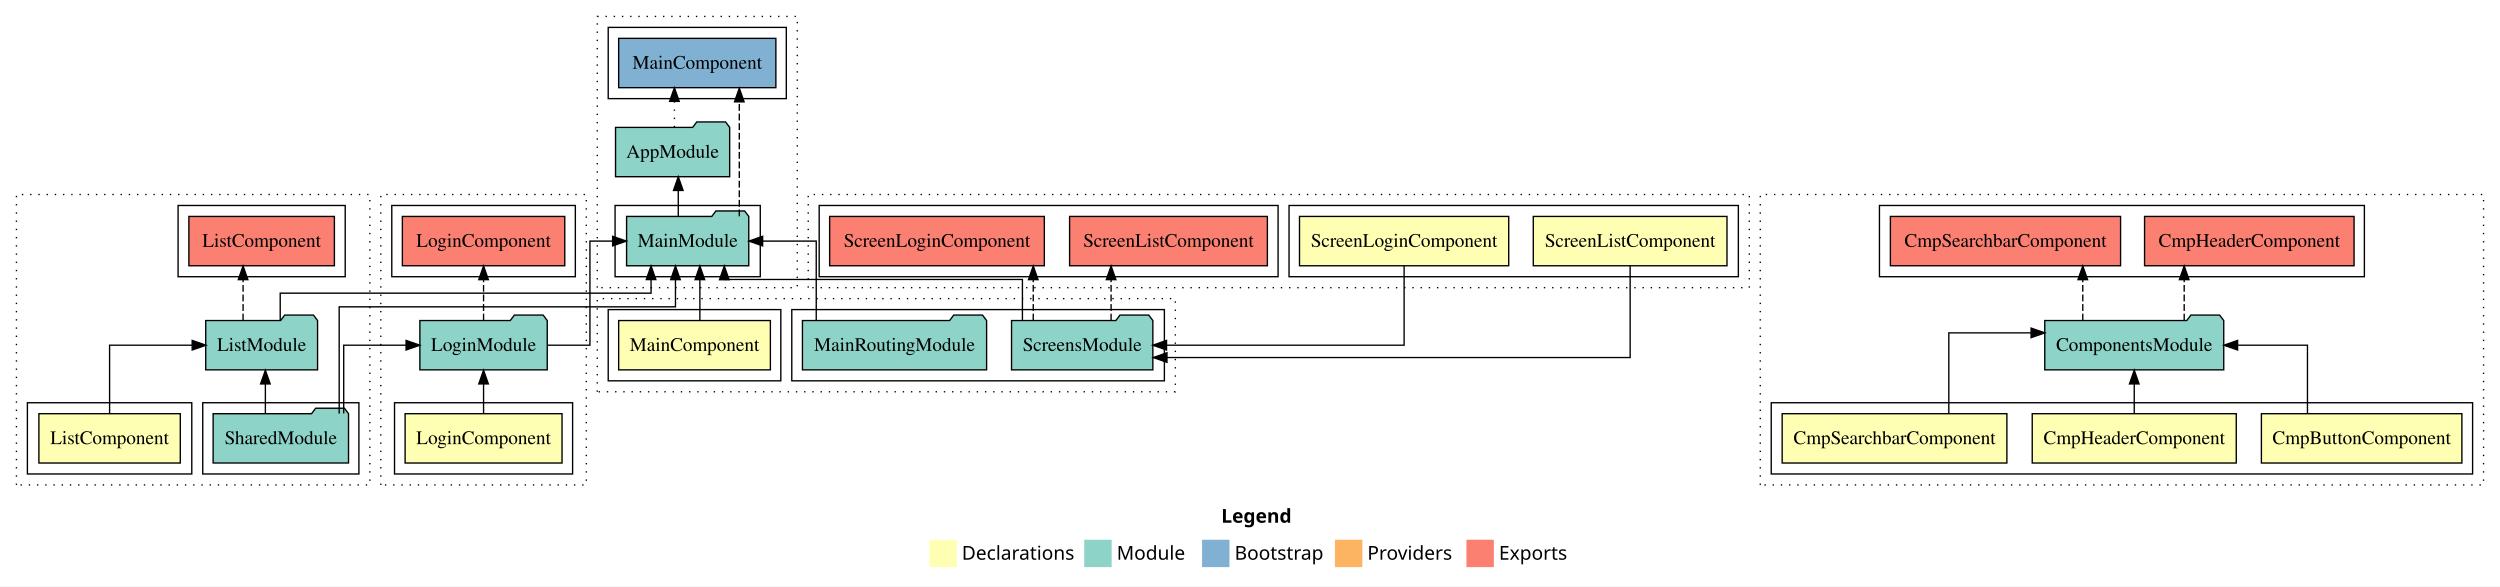
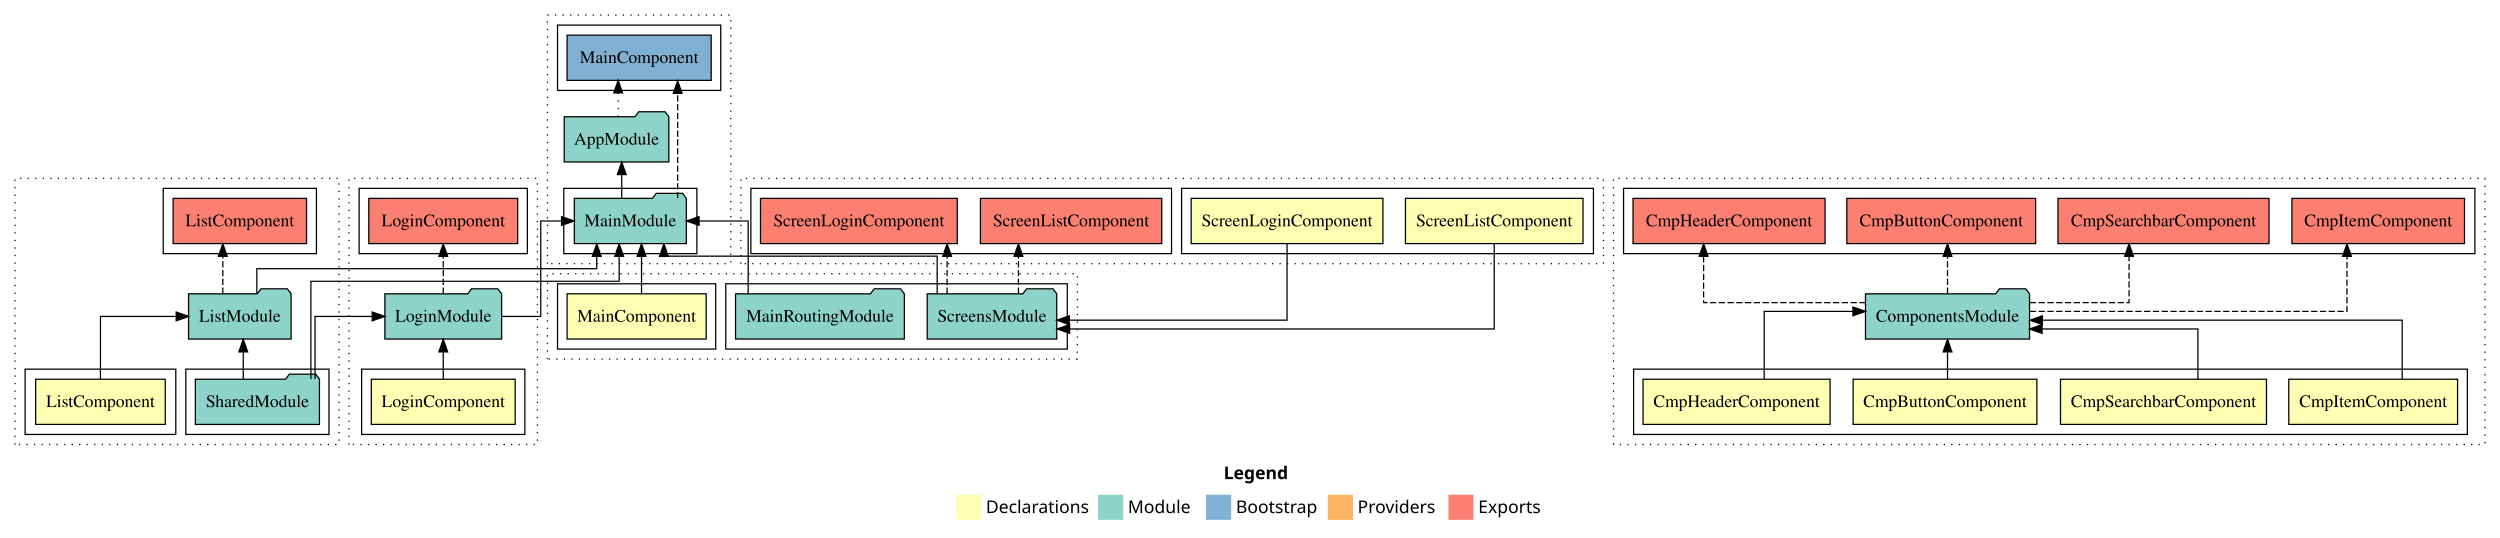
- <svg xmlns="http://www.w3.org/2000/svg" width="1825pt" height="428pt" viewBox="0.00 0.00 1825.00 428.00">
+ <svg xmlns="http://www.w3.org/2000/svg" width="1991pt" height="428pt" viewBox="0.00 0.00 1991.00 428.00">
  <g id="graph0" class="graph" transform="scale(1 1) rotate(0) translate(4 424)">
-     <polygon fill="#ffffff" stroke="transparent" points="-4,4 -4,-424 1821,-424 1821,4 -4,4" />
-     <text text-anchor="start" x="887.509" y="-42.4" font-family="sans-serif" font-weight="bold" font-size="14.00" fill="#000000">Legend</text>
-     <polygon fill="#ffffb3" stroke="transparent" points="674.5,-10 674.5,-30 694.5,-30 694.5,-10 674.5,-10" />
-     <text text-anchor="start" x="698.129" y="-15.4" font-family="sans-serif" font-size="14.00" fill="#000000">  Declarations</text>
-     <polygon fill="#8dd3c7" stroke="transparent" points="787.5,-10 787.5,-30 807.5,-30 807.5,-10 787.5,-10" />
-     <text text-anchor="start" x="811.225" y="-15.4" font-family="sans-serif" font-size="14.00" fill="#000000">  Module</text>
-     <polygon fill="#80b1d3" stroke="transparent" points="873.5,-10 873.5,-30 893.5,-30 893.5,-10 873.5,-10" />
-     <text text-anchor="start" x="897.281" y="-15.4" font-family="sans-serif" font-size="14.00" fill="#000000">  Bootstrap</text>
-     <polygon fill="#fdb462" stroke="transparent" points="970.5,-10 970.5,-30 990.5,-30 990.5,-10 970.5,-10" />
-     <text text-anchor="start" x="994.173" y="-15.4" font-family="sans-serif" font-size="14.00" fill="#000000">  Providers</text>
-     <polygon fill="#fb8072" stroke="transparent" points="1066.5,-10 1066.5,-30 1086.5,-30 1086.5,-10 1066.5,-10" />
-     <text text-anchor="start" x="1090.226" y="-15.4" font-family="sans-serif" font-size="14.00" fill="#000000">  Exports</text>
+     <polygon fill="#ffffff" stroke="transparent" points="-4,4 -4,-424 1987,-424 1987,4 -4,4" />
+     <text text-anchor="start" x="970.509" y="-42.4" font-family="sans-serif" font-weight="bold" font-size="14.00" fill="#000000">Legend</text>
+     <polygon fill="#ffffb3" stroke="transparent" points="757.5,-10 757.5,-30 777.5,-30 777.5,-10 757.5,-10" />
+     <text text-anchor="start" x="781.129" y="-15.4" font-family="sans-serif" font-size="14.00" fill="#000000">  Declarations</text>
+     <polygon fill="#8dd3c7" stroke="transparent" points="870.5,-10 870.5,-30 890.5,-30 890.5,-10 870.5,-10" />
+     <text text-anchor="start" x="894.225" y="-15.4" font-family="sans-serif" font-size="14.00" fill="#000000">  Module</text>
+     <polygon fill="#80b1d3" stroke="transparent" points="956.5,-10 956.5,-30 976.5,-30 976.5,-10 956.5,-10" />
+     <text text-anchor="start" x="980.281" y="-15.4" font-family="sans-serif" font-size="14.00" fill="#000000">  Bootstrap</text>
+     <polygon fill="#fdb462" stroke="transparent" points="1053.5,-10 1053.5,-30 1073.5,-30 1073.5,-10 1053.5,-10" />
+     <text text-anchor="start" x="1077.173" y="-15.4" font-family="sans-serif" font-size="14.00" fill="#000000">  Providers</text>
+     <polygon fill="#fb8072" stroke="transparent" points="1149.5,-10 1149.5,-30 1169.5,-30 1169.5,-10 1149.5,-10" />
+     <text text-anchor="start" x="1173.226" y="-15.4" font-family="sans-serif" font-size="14.00" fill="#000000">  Exports</text>
    <g id="clust1" class="cluster">
      <polygon fill="none" stroke="#000000" stroke-dasharray="1,5" points="432,-214 432,-412 578,-412 578,-214 432,-214" />
    </g>
    <g id="clust3" class="cluster">
      <polygon fill="none" stroke="#000000" points="445,-222 445,-274 551,-274 551,-222 445,-222" />
    </g>
    <g id="clust5" class="cluster">
      <polygon fill="none" stroke="#000000" points="440,-352 440,-404 570,-404 570,-352 440,-352" />
    </g>
    <g id="clust7" class="cluster">
-       <polygon fill="none" stroke="#000000" stroke-dasharray="1,5" points="1281,-70 1281,-282 1809,-282 1809,-70 1281,-70" />
+       <polygon fill="none" stroke="#000000" stroke-dasharray="1,5" points="1281,-70 1281,-282 1975,-282 1975,-70 1281,-70" />
    </g>
    <g id="clust8" class="cluster">
-       <polygon fill="none" stroke="#000000" points="1289,-78 1289,-130 1801,-130 1801,-78 1289,-78" />
-     </g>
-     <g id="clust13" class="cluster">
-       <polygon fill="none" stroke="#000000" points="1368,-222 1368,-274 1722,-274 1722,-222 1368,-222" />
-     </g>
-     <g id="clust16" class="cluster">
+       <polygon fill="none" stroke="#000000" points="1297,-78 1297,-130 1961,-130 1961,-78 1297,-78" />
+     </g>
+     <g id="clust14" class="cluster">
+       <polygon fill="none" stroke="#000000" points="1289,-222 1289,-274 1967,-274 1967,-222 1289,-222" />
+     </g>
+     <g id="clust17" class="cluster">
      <polygon fill="none" stroke="#000000" stroke-dasharray="1,5" points="8,-70 8,-282 266,-282 266,-70 8,-70" />
    </g>
-     <g id="clust17" class="cluster">
+     <g id="clust18" class="cluster">
      <polygon fill="none" stroke="#000000" points="16,-78 16,-130 136,-130 136,-78 16,-78" />
    </g>
-     <g id="clust19" class="cluster">
+     <g id="clust20" class="cluster">
      <polygon fill="none" stroke="#000000" points="144,-78 144,-130 258,-130 258,-78 144,-78" />
    </g>
-     <g id="clust20" class="cluster">
+     <g id="clust21" class="cluster">
      <polygon fill="none" stroke="#000000" points="126,-222 126,-274 248,-274 248,-222 126,-222" />
    </g>
-     <g id="clust23" class="cluster">
+     <g id="clust24" class="cluster">
      <polygon fill="none" stroke="#000000" stroke-dasharray="1,5" points="274,-70 274,-282 424,-282 424,-70 274,-70" />
    </g>
-     <g id="clust24" class="cluster">
+     <g id="clust25" class="cluster">
      <polygon fill="none" stroke="#000000" points="284,-78 284,-130 414,-130 414,-78 284,-78" />
    </g>
-     <g id="clust27" class="cluster">
+     <g id="clust28" class="cluster">
      <polygon fill="none" stroke="#000000" points="282,-222 282,-274 416,-274 416,-222 282,-222" />
    </g>
-     <g id="clust30" class="cluster">
+     <g id="clust31" class="cluster">
      <polygon fill="none" stroke="#000000" stroke-dasharray="1,5" points="432,-138 432,-206 854,-206 854,-138 432,-138" />
    </g>
-     <g id="clust31" class="cluster">
+     <g id="clust32" class="cluster">
      <polygon fill="none" stroke="#000000" points="440,-146 440,-198 566,-198 566,-146 440,-146" />
    </g>
-     <g id="clust33" class="cluster">
+     <g id="clust34" class="cluster">
      <polygon fill="none" stroke="#000000" points="574,-146 574,-198 846,-198 846,-146 574,-146" />
    </g>
-     <g id="clust43" class="cluster">
+     <g id="clust44" class="cluster">
      <polygon fill="none" stroke="#000000" stroke-dasharray="1,5" points="586,-214 586,-282 1273,-282 1273,-214 586,-214" />
    </g>
-     <g id="clust44" class="cluster">
+     <g id="clust45" class="cluster">
      <polygon fill="none" stroke="#000000" points="937,-222 937,-274 1265,-274 1265,-222 937,-222" />
    </g>
-     <g id="clust48" class="cluster">
+     <g id="clust49" class="cluster">
      <polygon fill="none" stroke="#000000" points="594,-222 594,-274 929,-274 929,-222 594,-222" />
    </g>
    <g id="node1" class="node">
      <polygon fill="#8dd3c7" stroke="#000000" points="542.6,-266 539.6,-270 518.6,-270 515.6,-266 453.4,-266 453.4,-230 542.6,-230 542.6,-266" />
      <text text-anchor="middle" x="498" y="-243.8" font-family="Times,serif" font-size="14.00" fill="#000000">MainModule</text>
    </g>
    <g id="node2" class="node">
      <polygon fill="#8dd3c7" stroke="#000000" points="528.657,-331 525.657,-335 504.657,-335 501.657,-331 445.343,-331 445.343,-295 528.657,-295 528.657,-331" />
      <text text-anchor="middle" x="487" y="-308.8" font-family="Times,serif" font-size="14.00" fill="#000000">AppModule</text>
    </g>
    <g id="edge1" class="edge">
      <path fill="none" stroke="#000000" d="M491.139,-266.106C491.139,-266.106 491.139,-284.991 491.139,-284.991" />
      <polygon fill="#000000" stroke="#000000" points="487.639,-284.991 491.139,-294.991 494.639,-284.991 487.639,-284.991" />
    </g>
    <g id="node3" class="node">
      <polygon fill="#80b1d3" stroke="#000000" points="562.383,-396 447.617,-396 447.617,-360 562.383,-360 562.383,-396" />
      <text text-anchor="middle" x="505" y="-373.8" font-family="Times,serif" font-size="14.00" fill="#000000">MainComponent </text>
    </g>
-     <g id="edge20" class="edge">
+     <g id="edge23" class="edge">
      <path fill="none" stroke="#000000" stroke-dasharray="5,2" d="M535.689,-266.076C535.689,-266.076 535.689,-349.659 535.689,-349.659" />
      <polygon fill="#000000" stroke="#000000" points="532.189,-349.659 535.689,-359.659 539.189,-349.659 532.189,-349.659" />
    </g>
    <g id="edge2" class="edge">
      <path fill="none" stroke="#000000" stroke-dasharray="1,5" d="M488.319,-331.106C488.319,-331.106 488.319,-349.991 488.319,-349.991" />
      <polygon fill="#000000" stroke="#000000" points="484.819,-349.991 488.319,-359.991 491.819,-349.991 484.819,-349.991" />
    </g>
    <g id="node4" class="node">
-       <polygon fill="#ffffb3" stroke="#000000" points="1793.178,-122 1646.822,-122 1646.822,-86 1793.178,-86 1793.178,-122" />
-       <text text-anchor="middle" x="1720" y="-99.8" font-family="Times,serif" font-size="14.00" fill="#000000">CmpButtonComponent</text>
+       <polygon fill="#ffffb3" stroke="#000000" points="1618.178,-122 1471.822,-122 1471.822,-86 1618.178,-86 1618.178,-122" />
+       <text text-anchor="middle" x="1545" y="-99.8" font-family="Times,serif" font-size="14.00" fill="#000000">CmpButtonComponent</text>
+     </g>
+     <g id="node8" class="node">
+       <polygon fill="#8dd3c7" stroke="#000000" points="1612.327,-190 1609.327,-194 1588.327,-194 1585.327,-190 1481.673,-190 1481.673,-154 1612.327,-154 1612.327,-190" />
+       <text text-anchor="middle" x="1547" y="-167.8" font-family="Times,serif" font-size="14.00" fill="#000000">ComponentsModule</text>
+     </g>
+     <g id="edge3" class="edge">
+       <path fill="none" stroke="#000000" d="M1547,-122.223C1547,-122.223 1547,-143.727 1547,-143.727" />
+       <polygon fill="#000000" stroke="#000000" points="1543.5,-143.727 1547,-153.727 1550.5,-143.727 1543.5,-143.727" />
+     </g>
+     <g id="node5" class="node">
+       <polygon fill="#ffffb3" stroke="#000000" points="1453.471,-122 1304.529,-122 1304.529,-86 1453.471,-86 1453.471,-122" />
+       <text text-anchor="middle" x="1379" y="-99.8" font-family="Times,serif" font-size="14.00" fill="#000000">CmpHeaderComponent</text>
+     </g>
+     <g id="edge4" class="edge">
+       <path fill="none" stroke="#000000" d="M1400.995,-122.169C1400.995,-143.498 1400.995,-176 1400.995,-176 1400.995,-176 1471.684,-176 1471.684,-176" />
+       <polygon fill="#000000" stroke="#000000" points="1471.684,-179.5 1481.684,-176 1471.684,-172.5 1471.684,-179.5" />
+     </g>
+     <g id="node6" class="node">
+       <polygon fill="#ffffb3" stroke="#000000" points="1953.216,-122 1818.784,-122 1818.784,-86 1953.216,-86 1953.216,-122" />
+       <text text-anchor="middle" x="1886" y="-99.8" font-family="Times,serif" font-size="14.00" fill="#000000">CmpItemComponent</text>
+     </g>
+     <g id="edge5" class="edge">
+       <path fill="none" stroke="#000000" d="M1909.119,-122.106C1909.119,-141.339 1909.119,-169 1909.119,-169 1909.119,-169 1622.577,-169 1622.577,-169" />
+       <polygon fill="#000000" stroke="#000000" points="1622.577,-165.5 1612.577,-169 1622.577,-172.5 1622.577,-165.5" />
    </g>
    <g id="node7" class="node">
-       <polygon fill="#8dd3c7" stroke="#000000" points="1619.327,-190 1616.327,-194 1595.327,-194 1592.327,-190 1488.673,-190 1488.673,-154 1619.327,-154 1619.327,-190" />
-       <text text-anchor="middle" x="1554" y="-167.8" font-family="Times,serif" font-size="14.00" fill="#000000">ComponentsModule</text>
-     </g>
-     <g id="edge3" class="edge">
-       <path fill="none" stroke="#000000" d="M1680.448,-122.223C1680.448,-142.365 1680.448,-172 1680.448,-172 1680.448,-172 1629.447,-172 1629.447,-172" />
-       <polygon fill="#000000" stroke="#000000" points="1629.447,-168.5 1619.447,-172 1629.446,-175.5 1629.447,-168.5" />
-     </g>
-     <g id="node5" class="node">
-       <polygon fill="#ffffb3" stroke="#000000" points="1628.471,-122 1479.529,-122 1479.529,-86 1628.471,-86 1628.471,-122" />
-       <text text-anchor="middle" x="1554" y="-99.8" font-family="Times,serif" font-size="14.00" fill="#000000">CmpHeaderComponent</text>
-     </g>
-     <g id="edge4" class="edge">
-       <path fill="none" stroke="#000000" d="M1554,-122.223C1554,-122.223 1554,-143.727 1554,-143.727" />
-       <polygon fill="#000000" stroke="#000000" points="1550.5,-143.727 1554,-153.727 1557.5,-143.727 1550.5,-143.727" />
-     </g>
-     <g id="node6" class="node">
-       <polygon fill="#ffffb3" stroke="#000000" points="1461.023,-122 1296.977,-122 1296.977,-86 1461.023,-86 1461.023,-122" />
-       <text text-anchor="middle" x="1379" y="-99.8" font-family="Times,serif" font-size="14.00" fill="#000000">CmpSearchbarComponent</text>
-     </g>
-     <g id="edge5" class="edge">
-       <path fill="none" stroke="#000000" d="M1418.625,-122.248C1418.625,-145.018 1418.625,-181 1418.625,-181 1418.625,-181 1478.692,-181 1478.692,-181" />
-       <polygon fill="#000000" stroke="#000000" points="1478.692,-184.5 1488.692,-181 1478.692,-177.5 1478.692,-184.5" />
-     </g>
-     <g id="node8" class="node">
-       <polygon fill="#fb8072" stroke="#000000" points="1714.471,-266 1561.529,-266 1561.529,-230 1714.471,-230 1714.471,-266" />
-       <text text-anchor="middle" x="1638" y="-243.8" font-family="Times,serif" font-size="14.00" fill="#000000">CmpHeaderComponent </text>
+       <polygon fill="#ffffb3" stroke="#000000" points="1801.023,-122 1636.977,-122 1636.977,-86 1801.023,-86 1801.023,-122" />
+       <text text-anchor="middle" x="1719" y="-99.8" font-family="Times,serif" font-size="14.00" fill="#000000">CmpSearchbarComponent</text>
    </g>
    <g id="edge6" class="edge">
-       <path fill="none" stroke="#000000" stroke-dasharray="5,2" d="M1590.464,-190.011C1590.464,-190.011 1590.464,-219.855 1590.464,-219.855" />
-       <polygon fill="#000000" stroke="#000000" points="1586.964,-219.855 1590.464,-229.855 1593.964,-219.855 1586.964,-219.855" />
+       <path fill="none" stroke="#000000" d="M1746.42,-122.034C1746.42,-139.06 1746.42,-162 1746.42,-162 1746.42,-162 1622.298,-162 1622.298,-162" />
+       <polygon fill="#000000" stroke="#000000" points="1622.298,-158.5 1612.298,-162 1622.298,-165.5 1622.298,-158.5" />
    </g>
    <g id="node9" class="node">
-       <polygon fill="#fb8072" stroke="#000000" points="1544.022,-266 1375.978,-266 1375.978,-230 1544.022,-230 1544.022,-266" />
-       <text text-anchor="middle" x="1460" y="-243.8" font-family="Times,serif" font-size="14.00" fill="#000000">CmpSearchbarComponent </text>
+       <polygon fill="#fb8072" stroke="#000000" points="1617.178,-266 1466.822,-266 1466.822,-230 1617.178,-230 1617.178,-266" />
+       <text text-anchor="middle" x="1542" y="-243.8" font-family="Times,serif" font-size="14.00" fill="#000000">CmpButtonComponent </text>
    </g>
    <g id="edge7" class="edge">
-       <path fill="none" stroke="#000000" stroke-dasharray="5,2" d="M1516.424,-190.011C1516.424,-190.011 1516.424,-219.855 1516.424,-219.855" />
-       <polygon fill="#000000" stroke="#000000" points="1512.924,-219.855 1516.424,-229.855 1519.924,-219.855 1512.924,-219.855" />
+       <path fill="none" stroke="#000000" stroke-dasharray="5,2" d="M1547,-190.011C1547,-190.011 1547,-219.855 1547,-219.855" />
+       <polygon fill="#000000" stroke="#000000" points="1543.5,-219.855 1547,-229.855 1550.5,-219.855 1543.5,-219.855" />
    </g>
    <g id="node10" class="node">
+       <polygon fill="#fb8072" stroke="#000000" points="1449.471,-266 1296.529,-266 1296.529,-230 1449.471,-230 1449.471,-266" />
+       <text text-anchor="middle" x="1373" y="-243.8" font-family="Times,serif" font-size="14.00" fill="#000000">CmpHeaderComponent </text>
+     </g>
+     <g id="edge8" class="edge">
+       <path fill="none" stroke="#000000" stroke-dasharray="5,2" d="M1481.779,-183C1425.349,-183 1352.755,-183 1352.755,-183 1352.755,-183 1352.755,-219.894 1352.755,-219.894" />
+       <polygon fill="#000000" stroke="#000000" points="1349.255,-219.894 1352.755,-229.894 1356.255,-219.894 1349.255,-219.894" />
+     </g>
+     <g id="node11" class="node">
+       <polygon fill="#fb8072" stroke="#000000" points="1958.716,-266 1821.284,-266 1821.284,-230 1958.716,-230 1958.716,-266" />
+       <text text-anchor="middle" x="1890" y="-243.8" font-family="Times,serif" font-size="14.00" fill="#000000">CmpItemComponent </text>
+     </g>
+     <g id="edge9" class="edge">
+       <path fill="none" stroke="#000000" stroke-dasharray="5,2" d="M1612.531,-176C1705.66,-176 1865.131,-176 1865.131,-176 1865.131,-176 1865.131,-219.831 1865.131,-219.831" />
+       <polygon fill="#000000" stroke="#000000" points="1861.631,-219.831 1865.131,-229.831 1868.631,-219.831 1861.631,-219.831" />
+     </g>
+     <g id="node12" class="node">
+       <polygon fill="#fb8072" stroke="#000000" points="1803.022,-266 1634.978,-266 1634.978,-230 1803.022,-230 1803.022,-266" />
+       <text text-anchor="middle" x="1719" y="-243.8" font-family="Times,serif" font-size="14.00" fill="#000000">CmpSearchbarComponent </text>
+     </g>
+     <g id="edge10" class="edge">
+       <path fill="none" stroke="#000000" stroke-dasharray="5,2" d="M1612.522,-183C1650.775,-183 1691.58,-183 1691.58,-183 1691.58,-183 1691.58,-219.894 1691.58,-219.894" />
+       <polygon fill="#000000" stroke="#000000" points="1688.08,-219.894 1691.58,-229.894 1695.08,-219.894 1688.08,-219.894" />
+     </g>
+     <g id="node13" class="node">
      <polygon fill="#ffffb3" stroke="#000000" points="127.611,-122 24.389,-122 24.389,-86 127.611,-86 127.611,-122" />
      <text text-anchor="middle" x="76" y="-99.8" font-family="Times,serif" font-size="14.00" fill="#000000">ListComponent</text>
    </g>
-     <g id="node11" class="node">
+     <g id="node14" class="node">
      <polygon fill="#8dd3c7" stroke="#000000" points="227.829,-190 224.829,-194 203.829,-194 200.829,-190 146.171,-190 146.171,-154 227.829,-154 227.829,-190" />
      <text text-anchor="middle" x="187" y="-167.8" font-family="Times,serif" font-size="14.00" fill="#000000">ListModule</text>
    </g>
-     <g id="edge8" class="edge">
+     <g id="edge11" class="edge">
      <path fill="none" stroke="#000000" d="M76,-122.223C76,-142.365 76,-172 76,-172 76,-172 136.298,-172 136.298,-172" />
      <polygon fill="#000000" stroke="#000000" points="136.298,-175.5 146.298,-172 136.298,-168.5 136.298,-175.5" />
    </g>
-     <g id="edge15" class="edge">
+     <g id="edge18" class="edge">
      <path fill="none" stroke="#000000" d="M200.555,-190.11C200.555,-199.897 200.555,-210 200.555,-210 200.555,-210 471.27,-210 471.27,-210 471.27,-210 471.27,-219.89 471.27,-219.89" />
      <polygon fill="#000000" stroke="#000000" points="467.77,-219.89 471.27,-229.89 474.77,-219.89 467.77,-219.89" />
    </g>
-     <g id="node13" class="node">
+     <g id="node16" class="node">
      <polygon fill="#fb8072" stroke="#000000" points="240.112,-266 133.888,-266 133.888,-230 240.112,-230 240.112,-266" />
      <text text-anchor="middle" x="187" y="-243.8" font-family="Times,serif" font-size="14.00" fill="#000000">ListComponent </text>
    </g>
-     <g id="edge10" class="edge">
+     <g id="edge13" class="edge">
      <path fill="none" stroke="#000000" stroke-dasharray="5,2" d="M173.445,-190.011C173.445,-190.011 173.445,-219.855 173.445,-219.855" />
      <polygon fill="#000000" stroke="#000000" points="169.945,-219.855 173.445,-229.855 176.945,-219.855 169.945,-219.855" />
    </g>
-     <g id="node12" class="node">
+     <g id="node15" class="node">
      <polygon fill="#8dd3c7" stroke="#000000" points="250.423,-122 247.423,-126 226.423,-126 223.423,-122 151.577,-122 151.577,-86 250.423,-86 250.423,-122" />
      <text text-anchor="middle" x="201" y="-99.8" font-family="Times,serif" font-size="14.00" fill="#000000">SharedModule</text>
    </g>
-     <g id="edge19" class="edge">
+     <g id="edge22" class="edge">
      <path fill="none" stroke="#000000" d="M243.607,-122.057C243.607,-149.866 243.607,-200 243.607,-200 243.607,-200 489.09,-200 489.09,-200 489.09,-200 489.09,-219.853 489.09,-219.853" />
      <polygon fill="#000000" stroke="#000000" points="485.59,-219.853 489.09,-229.853 492.59,-219.853 485.59,-219.853" />
    </g>
-     <g id="edge9" class="edge">
+     <g id="edge12" class="edge">
      <path fill="none" stroke="#000000" d="M189.726,-122.223C189.726,-122.223 189.726,-143.727 189.726,-143.727" />
      <polygon fill="#000000" stroke="#000000" points="186.227,-143.727 189.726,-153.727 193.227,-143.727 186.227,-143.727" />
    </g>
-     <g id="node15" class="node">
+     <g id="node18" class="node">
      <polygon fill="#8dd3c7" stroke="#000000" points="395.493,-190 392.493,-194 371.493,-194 368.493,-190 302.507,-190 302.507,-154 395.493,-154 395.493,-190" />
      <text text-anchor="middle" x="349" y="-167.8" font-family="Times,serif" font-size="14.00" fill="#000000">LoginModule</text>
    </g>
-     <g id="edge12" class="edge">
+     <g id="edge15" class="edge">
      <path fill="none" stroke="#000000" d="M246.909,-122.223C246.909,-142.365 246.909,-172 246.909,-172 246.909,-172 292.436,-172 292.436,-172" />
      <polygon fill="#000000" stroke="#000000" points="292.436,-175.5 302.436,-172 292.436,-168.5 292.436,-175.5" />
    </g>
-     <g id="node14" class="node">
+     <g id="node17" class="node">
      <polygon fill="#ffffb3" stroke="#000000" points="406.276,-122 291.724,-122 291.724,-86 406.276,-86 406.276,-122" />
      <text text-anchor="middle" x="349" y="-99.8" font-family="Times,serif" font-size="14.00" fill="#000000">LoginComponent</text>
    </g>
-     <g id="edge11" class="edge">
+     <g id="edge14" class="edge">
      <path fill="none" stroke="#000000" d="M349,-122.223C349,-122.223 349,-143.727 349,-143.727" />
      <polygon fill="#000000" stroke="#000000" points="345.5,-143.727 349,-153.727 352.5,-143.727 345.5,-143.727" />
    </g>
-     <g id="edge16" class="edge">
+     <g id="edge19" class="edge">
      <path fill="none" stroke="#000000" d="M395.517,-172C412.055,-172 426.655,-172 426.655,-172 426.655,-172 426.655,-248 426.655,-248 426.655,-248 443.221,-248 443.221,-248" />
      <polygon fill="#000000" stroke="#000000" points="443.221,-251.5 453.221,-248 443.221,-244.5 443.221,-251.5" />
    </g>
-     <g id="node16" class="node">
+     <g id="node19" class="node">
      <polygon fill="#fb8072" stroke="#000000" points="408.276,-266 289.724,-266 289.724,-230 408.276,-230 408.276,-266" />
      <text text-anchor="middle" x="349" y="-243.8" font-family="Times,serif" font-size="14.00" fill="#000000">LoginComponent </text>
    </g>
-     <g id="edge13" class="edge">
+     <g id="edge16" class="edge">
      <path fill="none" stroke="#000000" stroke-dasharray="5,2" d="M349,-190.011C349,-190.011 349,-219.855 349,-219.855" />
      <polygon fill="#000000" stroke="#000000" points="345.5,-219.855 349,-229.855 352.5,-219.855 345.5,-219.855" />
    </g>
-     <g id="node17" class="node">
+     <g id="node20" class="node">
      <polygon fill="#ffffb3" stroke="#000000" points="558.382,-190 447.618,-190 447.618,-154 558.382,-154 558.382,-190" />
      <text text-anchor="middle" x="503" y="-167.8" font-family="Times,serif" font-size="14.00" fill="#000000">MainComponent</text>
    </g>
-     <g id="edge14" class="edge">
+     <g id="edge17" class="edge">
      <path fill="none" stroke="#000000" d="M506.91,-190.011C506.91,-190.011 506.91,-219.855 506.91,-219.855" />
      <polygon fill="#000000" stroke="#000000" points="503.41,-219.855 506.91,-229.855 510.41,-219.855 503.41,-219.855" />
    </g>
-     <g id="node18" class="node">
+     <g id="node21" class="node">
      <polygon fill="#8dd3c7" stroke="#000000" points="716.218,-190 713.218,-194 692.218,-194 689.218,-190 581.782,-190 581.782,-154 716.218,-154 716.218,-190" />
      <text text-anchor="middle" x="649" y="-167.8" font-family="Times,serif" font-size="14.00" fill="#000000">MainRoutingModule</text>
    </g>
-     <g id="edge17" class="edge">
+     <g id="edge20" class="edge">
      <path fill="none" stroke="#000000" d="M591.855,-190.011C591.855,-212.485 591.855,-248 591.855,-248 591.855,-248 552.729,-248 552.729,-248" />
      <polygon fill="#000000" stroke="#000000" points="552.729,-244.5 542.729,-248 552.729,-251.5 552.729,-244.5" />
    </g>
-     <g id="node19" class="node">
+     <g id="node22" class="node">
      <polygon fill="#8dd3c7" stroke="#000000" points="837.581,-190 834.581,-194 813.581,-194 810.581,-190 734.419,-190 734.419,-154 837.581,-154 837.581,-190" />
      <text text-anchor="middle" x="786" y="-167.8" font-family="Times,serif" font-size="14.00" fill="#000000">ScreensModule</text>
    </g>
-     <g id="edge18" class="edge">
+     <g id="edge21" class="edge">
      <path fill="none" stroke="#000000" d="M742.367,-190.147C742.367,-203.739 742.367,-220 742.367,-220 742.367,-220 524.73,-220 524.73,-220 524.73,-220 524.73,-220.979 524.73,-220.979" />
      <polygon fill="#000000" stroke="#000000" points="521.23,-219.793 524.73,-229.793 528.23,-219.793 521.23,-219.793" />
    </g>
-     <g id="node22" class="node">
+     <g id="node25" class="node">
      <polygon fill="#fb8072" stroke="#000000" points="921.198,-266 776.802,-266 776.802,-230 921.198,-230 921.198,-266" />
      <text text-anchor="middle" x="849" y="-243.8" font-family="Times,serif" font-size="14.00" fill="#000000">ScreenListComponent </text>
    </g>
-     <g id="edge23" class="edge">
+     <g id="edge26" class="edge">
      <path fill="none" stroke="#000000" stroke-dasharray="5,2" d="M807.096,-190.011C807.096,-190.011 807.096,-219.855 807.096,-219.855" />
      <polygon fill="#000000" stroke="#000000" points="803.596,-219.855 807.096,-229.855 810.596,-219.855 803.596,-219.855" />
    </g>
-     <g id="node23" class="node">
+     <g id="node26" class="node">
      <polygon fill="#fb8072" stroke="#000000" points="758.363,-266 601.637,-266 601.637,-230 758.363,-230 758.363,-266" />
      <text text-anchor="middle" x="680" y="-243.8" font-family="Times,serif" font-size="14.00" fill="#000000">ScreenLoginComponent </text>
    </g>
-     <g id="edge24" class="edge">
+     <g id="edge27" class="edge">
      <path fill="none" stroke="#000000" stroke-dasharray="5,2" d="M750.274,-190.011C750.274,-190.011 750.274,-219.855 750.274,-219.855" />
      <polygon fill="#000000" stroke="#000000" points="746.774,-219.855 750.274,-229.855 753.774,-219.855 746.774,-219.855" />
    </g>
-     <g id="node20" class="node">
+     <g id="node23" class="node">
      <polygon fill="#ffffb3" stroke="#000000" points="1256.698,-266 1115.302,-266 1115.302,-230 1256.698,-230 1256.698,-266" />
      <text text-anchor="middle" x="1186" y="-243.8" font-family="Times,serif" font-size="14.00" fill="#000000">ScreenListComponent</text>
    </g>
-     <g id="edge21" class="edge">
-       <path fill="none" stroke="#000000" d="M1186,-229.974C1186,-205.023 1186,-163 1186,-163 1186,-163 847.883,-163 847.883,-163" />
-       <polygon fill="#000000" stroke="#000000" points="847.883,-159.5 837.883,-163 847.883,-166.5 847.883,-159.5" />
-     </g>
-     <g id="node21" class="node">
+     <g id="edge24" class="edge">
+       <path fill="none" stroke="#000000" d="M1186,-229.762C1186,-204.517 1186,-162 1186,-162 1186,-162 847.883,-162 847.883,-162" />
+       <polygon fill="#000000" stroke="#000000" points="847.883,-158.5 837.883,-162 847.883,-165.5 847.883,-158.5" />
+     </g>
+     <g id="node24" class="node">
      <polygon fill="#ffffb3" stroke="#000000" points="1097.363,-266 944.637,-266 944.637,-230 1097.363,-230 1097.363,-266" />
      <text text-anchor="middle" x="1021" y="-243.8" font-family="Times,serif" font-size="14.00" fill="#000000">ScreenLoginComponent</text>
    </g>
-     <g id="edge22" class="edge">
-       <path fill="none" stroke="#000000" d="M1021,-229.989C1021,-207.515 1021,-172 1021,-172 1021,-172 847.572,-172 847.572,-172" />
-       <polygon fill="#000000" stroke="#000000" points="847.572,-168.5 837.572,-172 847.572,-175.5 847.572,-168.5" />
+     <g id="edge25" class="edge">
+       <path fill="none" stroke="#000000" d="M1021,-229.677C1021,-206.34 1021,-169 1021,-169 1021,-169 847.572,-169 847.572,-169" />
+       <polygon fill="#000000" stroke="#000000" points="847.572,-165.5 837.572,-169 847.572,-172.5 847.572,-165.5" />
    </g>
  </g>
</svg>
